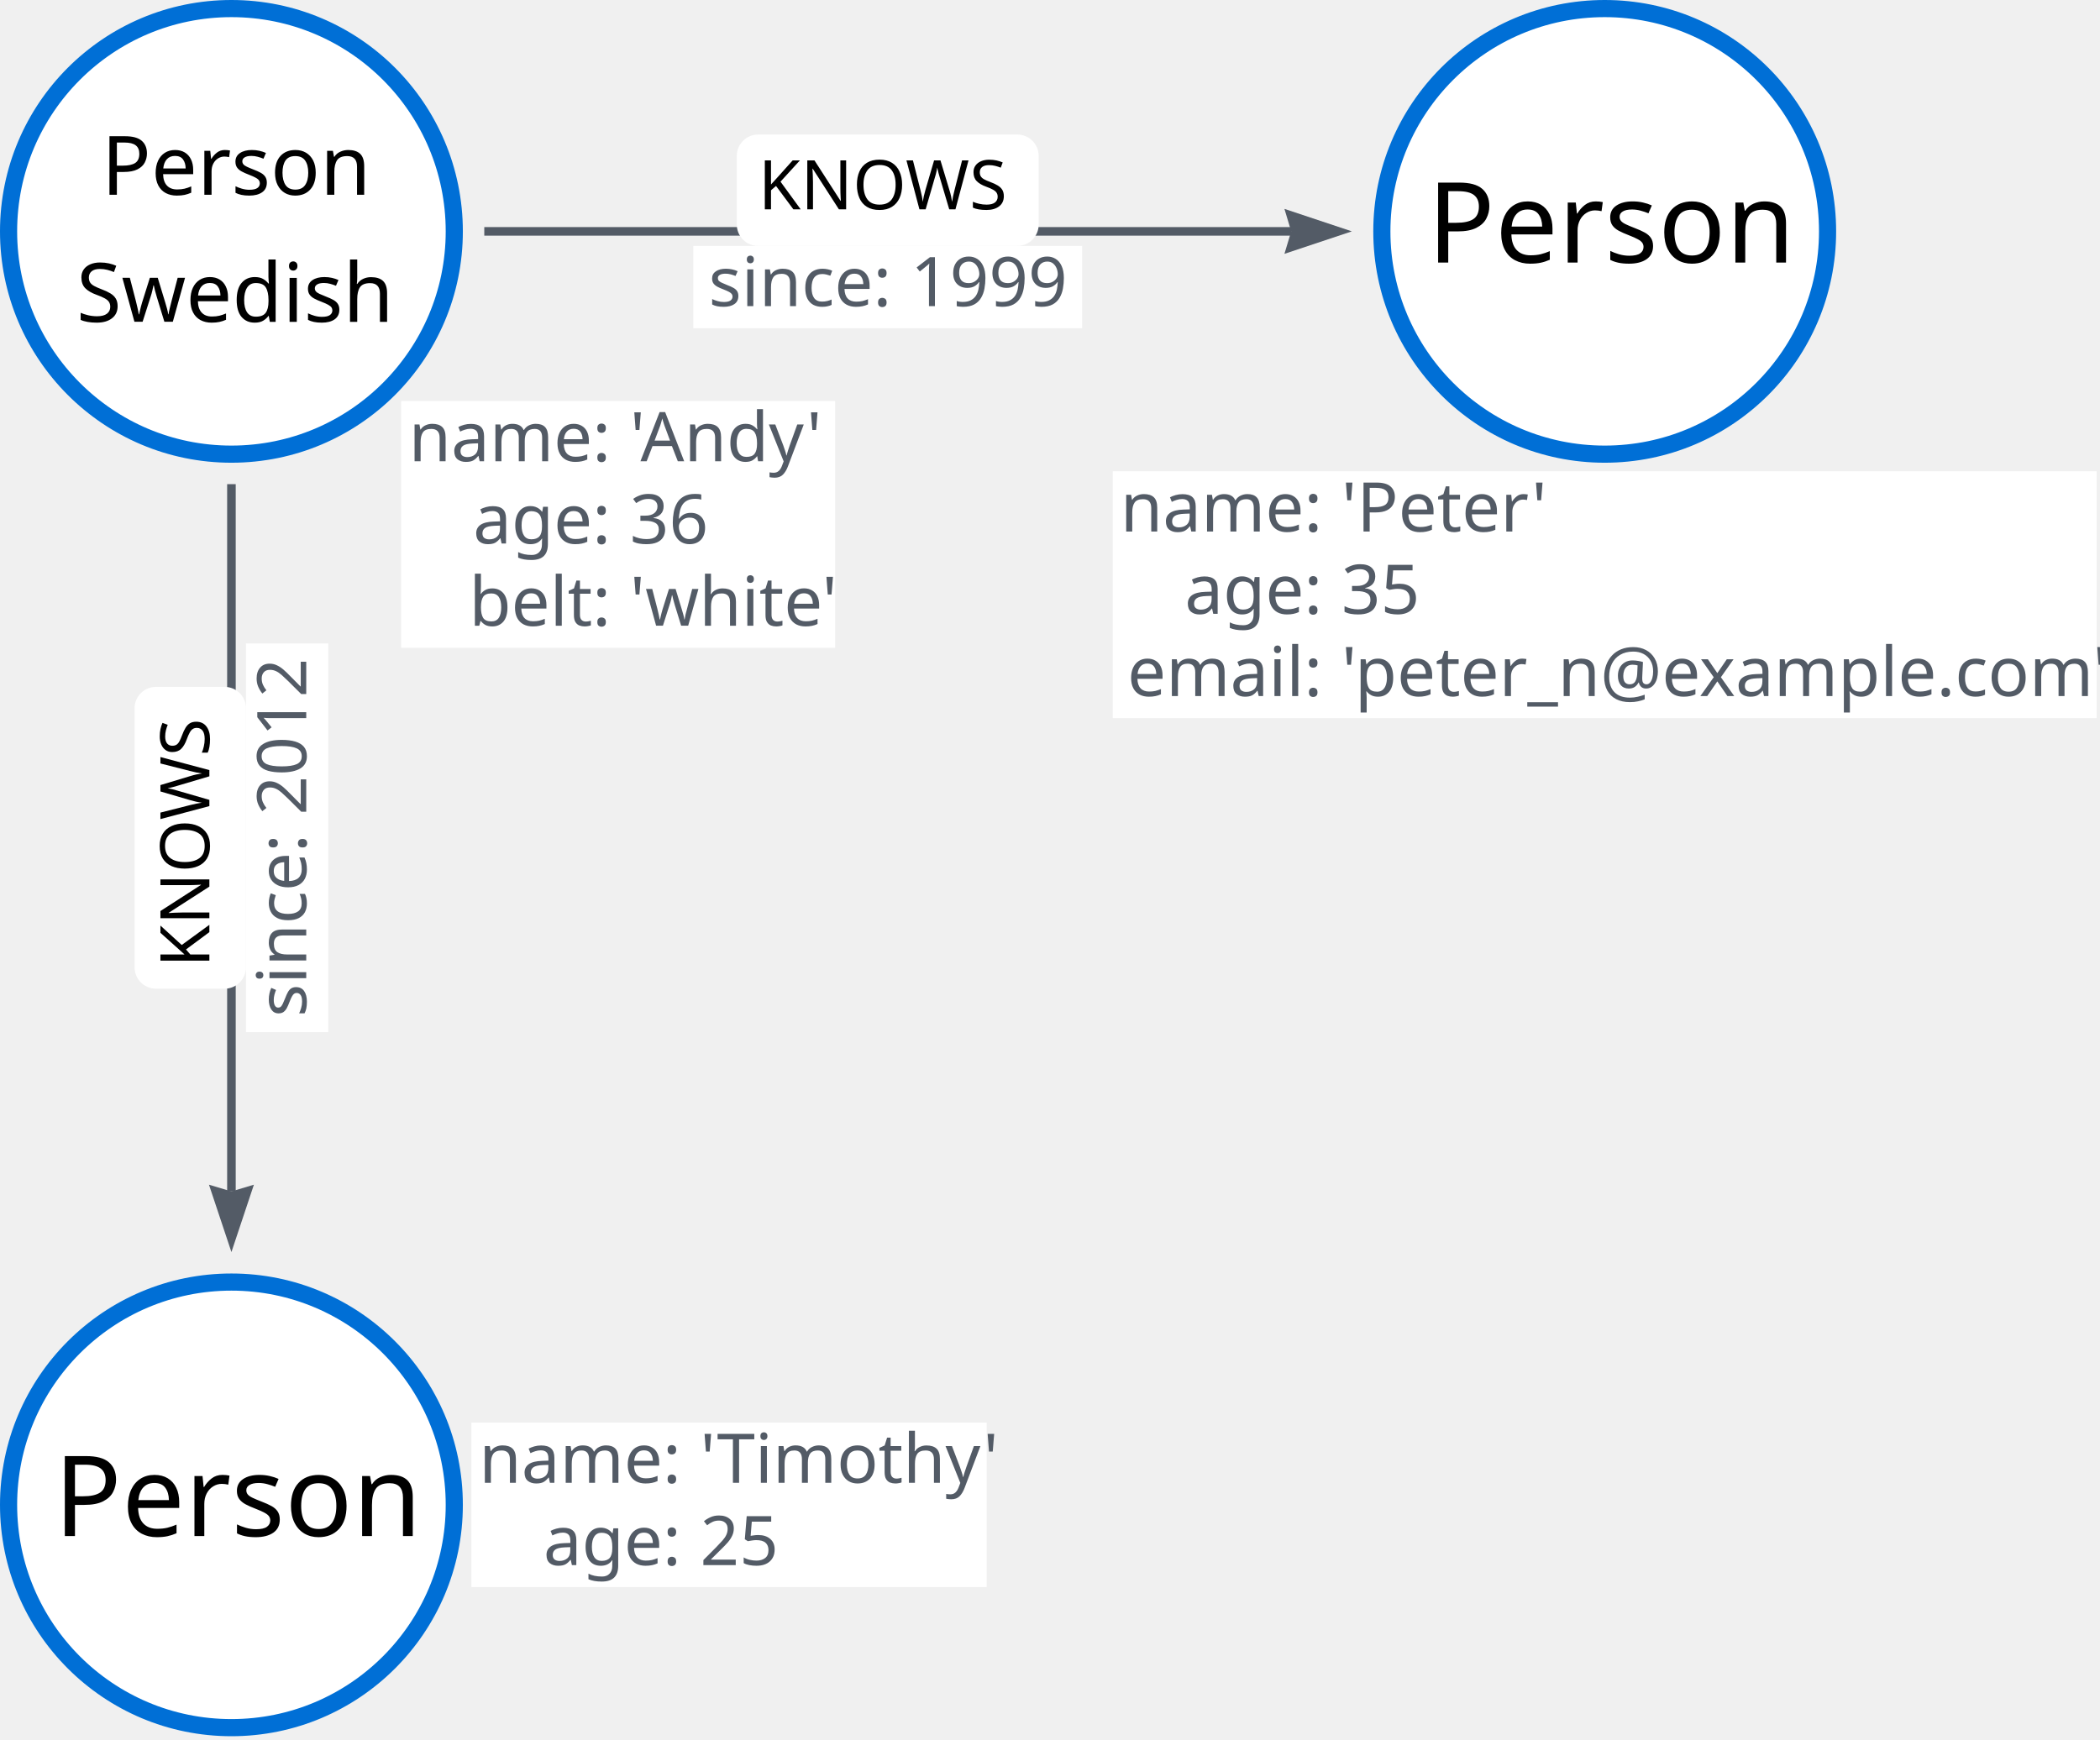
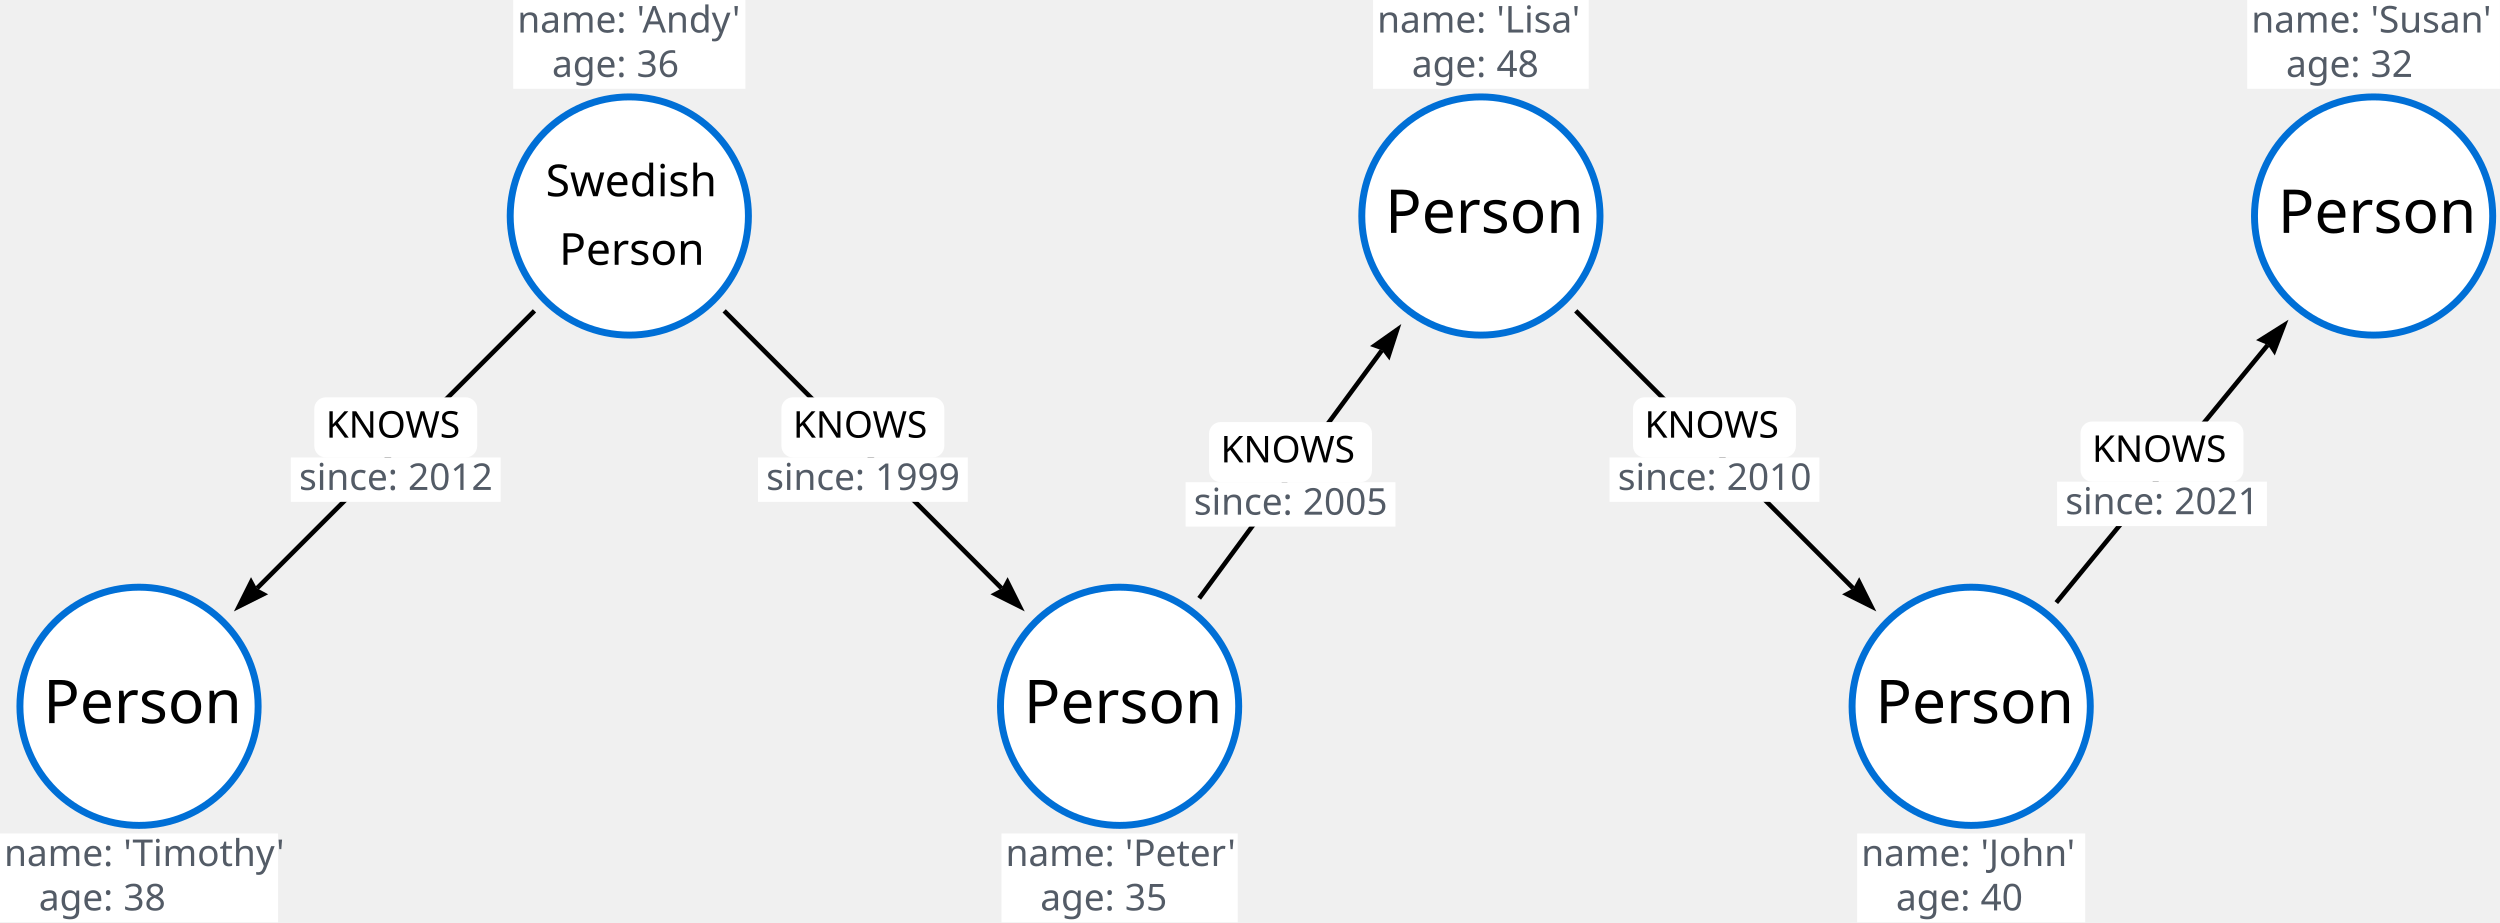
- <svg xmlns="http://www.w3.org/2000/svg" width="490" height="406" viewBox="0 0 490 406">
+ <svg xmlns="http://www.w3.org/2000/svg" width="1081" height="399" viewBox="0 0 1081 399">
  <defs>
    <style type="text/css" />
  </defs>
-   <g transform="translate(-118.8244 181.7855) scale(1)">
-     <g class="relationship">
-       <g transform="translate(172.8244 -127.7855) rotate(90)" stroke-width="2" stroke="#535B66">
-         <path d="M 59 0 L 224.076 0" />
-         <polygon points="-14.155,0 -15.728,5.243 0,0 -15.728,-5.243" fill="#535B66" transform="translate(238.2308 0) rotate(0)" stroke="none" />
-       </g>
-       <g transform="translate(172.8244 13.75231) rotate(270) translate(0 -22.6)">
+   <g transform="translate(185.2266 140.8) scale(1)">
+     <g class="relationship">
+       <g transform="translate(86.88672 -47.4) rotate(135)" stroke-width="2" stroke="#000000">
+         <path d="M 58 0 L 227.658 0" />
+         <polygon points="-14.155,0 -15.728,5.243 0,0 -15.728,-5.243" fill="#000000" transform="translate(241.8133 0) rotate(0)" stroke="none" />
+       </g>
+       <g transform="translate(-14.10869 53.59541) rotate(0) translate(0 -22.6)">
        <g transform="translate(0 0)">
          <g transform="translate(-35.22266 0)" fill="#ffffff" stroke="#000000" stroke-width="0">
            <rect x="0" y="0" width="70.445" height="26" rx="5" ry="5" stroke="none" />
            <text xml:space="preserve" x="5" y="17.457" stroke="none" text-anchor="left" font-family="sans-serif" font-size="16" font-weight="normal" fill="#000000">KNOWS</text>
          </g>
        </g>
        <g transform="translate(0 26)">
          <g transform="translate(-45.36328 0)" fill="white">
            <rect x="0" y="0" width="90.727" height="19.2" rx="0" ry="0" stroke="none" />
            <g font-family="sans-serif" font-size="16" font-weight="normal" fill="#535B66" text-anchor="end">
              <text xml:space="preserve" x="46.242" y="14.057" stroke="none">since:</text>
              <text xml:space="preserve" x="50.688" y="14.057" stroke="none" text-anchor="start">2012</text>
            </g>
          </g>
        </g>
      </g>
    </g>
    <g class="relationship">
-       <g transform="translate(172.8244 -127.7855) rotate(0)" stroke-width="2" stroke="#535B66">
-         <path d="M 59 0 L 247.276 0" />
-         <polygon points="-14.155,0 -15.728,5.243 0,0 -15.728,-5.243" fill="#535B66" transform="translate(261.4312 0) rotate(0)" stroke="none" />
-       </g>
-       <g transform="translate(325.9625 -127.7855) rotate(0) translate(0 -22.6)">
+       <g transform="translate(86.88672 -47.4) rotate(45)" stroke-width="2" stroke="#000000">
+         <path d="M 58 0 L 227.658 0" />
+         <polygon points="-14.155,0 -15.728,5.243 0,0 -15.728,-5.243" fill="#000000" transform="translate(241.8133 0) rotate(0)" stroke="none" />
+       </g>
+       <g transform="translate(187.8821 53.59541) rotate(0) translate(0 -22.6)">
        <g transform="translate(0 0)">
          <g transform="translate(-35.22266 0)" fill="#ffffff" stroke="#000000" stroke-width="0">
            <rect x="0" y="0" width="70.445" height="26" rx="5" ry="5" stroke="none" />
            <text xml:space="preserve" x="5" y="17.457" stroke="none" text-anchor="left" font-family="sans-serif" font-size="16" font-weight="normal" fill="#000000">KNOWS</text>
          </g>
        </g>
        <g transform="translate(0 26)">
          <g transform="translate(-45.36328 0)" fill="white">
            <rect x="0" y="0" width="90.727" height="19.2" rx="0" ry="0" stroke="none" />
            <g font-family="sans-serif" font-size="16" font-weight="normal" fill="#535B66" text-anchor="end">
              <text xml:space="preserve" x="46.242" y="14.057" stroke="none">since:</text>
              <text xml:space="preserve" x="50.688" y="14.057" stroke="none" text-anchor="start">1999</text>
            </g>
          </g>
        </g>
      </g>
    </g>
-     <g class="node">
-       <g fill="#ffffff" stroke="#006FD6" stroke-width="4">
-         <circle cx="172.824" cy="-127.786" r="52" />
-       </g>
-       <g transform="translate(172.8244 -127.7855)">
+     <g class="relationship">
+       <g transform="translate(298.8867 164.6) rotate(-53.61284)" stroke-width="2" stroke="#000000">
+         <path d="M 58 0 L 191.19 0" />
+         <polygon points="-14.155,0 -15.728,5.243 0,0 -15.728,-5.243" fill="#000000" transform="translate(205.3453 0) rotate(0)" stroke="none" />
+       </g>
+       <g transform="translate(372.8013 64.29763) rotate(0) translate(0 -22.6)">
+         <g transform="translate(0 0)">
+           <g transform="translate(-35.22266 0)" fill="#ffffff" stroke="#000000" stroke-width="0">
+             <rect x="0" y="0" width="70.445" height="26" rx="5" ry="5" stroke="none" />
+             <text xml:space="preserve" x="5" y="17.457" stroke="none" text-anchor="left" font-family="sans-serif" font-size="16" font-weight="normal" fill="#000000">KNOWS</text>
+           </g>
+         </g>
+         <g transform="translate(0 26)">
+           <g transform="translate(-45.36328 0)" fill="white">
+             <rect x="0" y="0" width="90.727" height="19.2" rx="0" ry="0" stroke="none" />
+             <g font-family="sans-serif" font-size="16" font-weight="normal" fill="#535B66" text-anchor="end">
+               <text xml:space="preserve" x="46.242" y="14.057" stroke="none">since:</text>
+               <text xml:space="preserve" x="50.688" y="14.057" stroke="none" text-anchor="start">2005</text>
+             </g>
+           </g>
+         </g>
+       </g>
+     </g>
+     <g class="relationship">
+       <g transform="translate(455.1133 -47.4) rotate(45)" stroke-width="2" stroke="#000000">
+         <path d="M 58 0 L 227.658 0" />
+         <polygon points="-14.155,0 -15.728,5.243 0,0 -15.728,-5.243" fill="#000000" transform="translate(241.8133 0) rotate(0)" stroke="none" />
+       </g>
+       <g transform="translate(556.1087 53.59541) rotate(0) translate(0 -22.6)">
+         <g transform="translate(0 0)">
+           <g transform="translate(-35.22266 0)" fill="#ffffff" stroke="#000000" stroke-width="0">
+             <rect x="0" y="0" width="70.445" height="26" rx="5" ry="5" stroke="none" />
+             <text xml:space="preserve" x="5" y="17.457" stroke="none" text-anchor="left" font-family="sans-serif" font-size="16" font-weight="normal" fill="#000000">KNOWS</text>
+           </g>
+         </g>
+         <g transform="translate(0 26)">
+           <g transform="translate(-45.36328 0)" fill="white">
+             <rect x="0" y="0" width="90.727" height="19.2" rx="0" ry="0" stroke="none" />
+             <g font-family="sans-serif" font-size="16" font-weight="normal" fill="#535B66" text-anchor="end">
+               <text xml:space="preserve" x="46.242" y="14.057" stroke="none">since:</text>
+               <text xml:space="preserve" x="50.688" y="14.057" stroke="none" text-anchor="start">2010</text>
+             </g>
+           </g>
+         </g>
+       </g>
+     </g>
+     <g class="relationship">
+       <g transform="translate(667.1133 164.6) rotate(-50.6224)" stroke-width="2" stroke="#000000">
+         <path d="M 58 0 L 202.108 0" />
+         <polygon points="-14.155,0 -15.728,5.243 0,0 -15.728,-5.243" fill="#000000" transform="translate(216.2626 0) rotate(0)" stroke="none" />
+       </g>
+       <g transform="translate(749.6231 64.07083) rotate(0) translate(0 -22.6)">
+         <g transform="translate(0 0)">
+           <g transform="translate(-35.22266 0)" fill="#ffffff" stroke="#000000" stroke-width="0">
+             <rect x="0" y="0" width="70.445" height="26" rx="5" ry="5" stroke="none" />
+             <text xml:space="preserve" x="5" y="17.457" stroke="none" text-anchor="left" font-family="sans-serif" font-size="16" font-weight="normal" fill="#000000">KNOWS</text>
+           </g>
+         </g>
+         <g transform="translate(0 26)">
+           <g transform="translate(-45.36328 0)" fill="white">
+             <rect x="0" y="0" width="90.727" height="19.2" rx="0" ry="0" stroke="none" />
+             <g font-family="sans-serif" font-size="16" font-weight="normal" fill="#535B66" text-anchor="end">
+               <text xml:space="preserve" x="46.242" y="14.057" stroke="none">since:</text>
+               <text xml:space="preserve" x="50.688" y="14.057" stroke="none" text-anchor="start">2021</text>
+             </g>
+           </g>
+         </g>
+       </g>
+     </g>
+     <g class="node">
+       <g fill="#ffffff" stroke="#006FD6" stroke-width="3">
+         <circle cx="86.887" cy="-47.4" r="51.5" />
+       </g>
+       <g transform="translate(86.88672 -47.4)">
        <g transform="scale(0.4783254) translate(0 -56)">
          <g transform="translate(0 0)">
-             <g transform="translate(-63.36914 0)">
-               <g fill="#000000" stroke="#000000" stroke-width="4" font-family="sans-serif" font-size="40" font-weight="normal">
-                 <text xml:space="preserve" x="0" y="38.143" stroke="none">Person</text>
-               </g>
-             </g>
-             <g transform="translate(-75.5957 62)">
+             <g transform="translate(-75.5957 0)">
              <g fill="#000000" stroke="#000000" stroke-width="4" font-family="sans-serif" font-size="40" font-weight="normal">
                <text xml:space="preserve" x="0" y="38.143" stroke="none">Swedish</text>
              </g>
            </g>
-           </g>
-         </g>
-         <g transform="translate(39.59798 39.59798)">
-           <g transform="translate(0 0)">
-             <g transform="translate(0 0)" fill="white">
-               <rect x="0" y="0" width="101.266" height="57.6" rx="0" ry="0" stroke="none" />
+             <g transform="translate(-63.36914 62)">
+               <g fill="#000000" stroke="#000000" stroke-width="4" font-family="sans-serif" font-size="40" font-weight="normal">
+                 <text xml:space="preserve" x="0" y="38.143" stroke="none">Person</text>
+               </g>
+             </g>
+           </g>
+         </g>
+         <g transform="translate(3.3677786976552213e-15 -93.4)">
+           <g transform="translate(0 0)">
+             <g transform="translate(-50.19141 0)" fill="white">
+               <rect x="0" y="0" width="100.383" height="38.4" rx="0" ry="0" stroke="none" />
              <g font-family="sans-serif" font-size="16" font-weight="normal" fill="#535B66" text-anchor="end">
                <text xml:space="preserve" x="48.914" y="14.057" stroke="none">name:</text>
                <text xml:space="preserve" x="53.359" y="14.057" stroke="none" text-anchor="start">'Andy'</text>
                <text xml:space="preserve" x="48.914" y="33.257" stroke="none" text-anchor="end">age:</text>
                <text xml:space="preserve" x="53.359" y="33.257" stroke="none" text-anchor="start">36</text>
-                 <text xml:space="preserve" x="48.914" y="52.457" stroke="none" text-anchor="end">belt:</text>
-                 <text xml:space="preserve" x="53.359" y="52.457" stroke="none" text-anchor="start">'white'</text>
-               </g>
-             </g>
-           </g>
-         </g>
-       </g>
-     </g>
-     <g class="node">
-       <g fill="#ffffff" stroke="#006FD6" stroke-width="4">
-         <circle cx="172.824" cy="169.445" r="52" />
-       </g>
-       <g transform="translate(172.8244 169.4452)">
-         <g transform="scale(0.6532968) translate(0 -27)">
-           <g transform="translate(0 0)">
-             <g transform="translate(-63.36914 0)">
-               <g fill="#000000" stroke="#000000" stroke-width="4" font-family="sans-serif" font-size="40" font-weight="normal">
-                 <text xml:space="preserve" x="0" y="38.143" stroke="none">Person</text>
-               </g>
-             </g>
-           </g>
-         </g>
-         <g transform="translate(56 -19.2)">
-           <g transform="translate(0 0)">
-             <g transform="translate(0 0)" fill="white">
+               </g>
+             </g>
+           </g>
+         </g>
+       </g>
+     </g>
+     <g class="node">
+       <g fill="#ffffff" stroke="#006FD6" stroke-width="3">
+         <circle cx="-125.113" cy="164.6" r="51.5" />
+       </g>
+       <g transform="translate(-125.1133 164.6)">
+         <g transform="scale(0.6532968) translate(0 -27)">
+           <g transform="translate(0 0)">
+             <g transform="translate(-63.36914 0)">
+               <g fill="#000000" stroke="#000000" stroke-width="4" font-family="sans-serif" font-size="40" font-weight="normal">
+                 <text xml:space="preserve" x="0" y="38.143" stroke="none">Person</text>
+               </g>
+             </g>
+           </g>
+         </g>
+         <g transform="translate(3.3677786976552213e-15 55)">
+           <g transform="translate(0 0)">
+             <g transform="translate(-60.11328 0)" fill="white">
              <rect x="0" y="0" width="120.227" height="38.4" rx="0" ry="0" stroke="none" />
              <g font-family="sans-serif" font-size="16" font-weight="normal" fill="#535B66" text-anchor="end">
                <text xml:space="preserve" x="48.914" y="14.057" stroke="none">name:</text>
                <text xml:space="preserve" x="53.359" y="14.057" stroke="none" text-anchor="start">'Timothy'</text>
                <text xml:space="preserve" x="48.914" y="33.257" stroke="none" text-anchor="end">age:</text>
-                 <text xml:space="preserve" x="53.359" y="33.257" stroke="none" text-anchor="start">25</text>
-               </g>
-             </g>
-           </g>
-         </g>
-       </g>
-     </g>
-     <g class="node">
-       <g fill="#ffffff" stroke="#006FD6" stroke-width="4">
-         <circle cx="493.256" cy="-127.786" r="52" />
-       </g>
-       <g transform="translate(493.2556 -127.7855)">
-         <g transform="scale(0.6532968) translate(0 -27)">
-           <g transform="translate(0 0)">
-             <g transform="translate(-63.36914 0)">
-               <g fill="#000000" stroke="#000000" stroke-width="4" font-family="sans-serif" font-size="40" font-weight="normal">
-                 <text xml:space="preserve" x="0" y="38.143" stroke="none">Person</text>
-               </g>
-             </g>
-           </g>
-         </g>
-         <g transform="translate(3.429011037612589e-15 56)">
-           <g transform="translate(0 0)">
-             <g transform="translate(-114.7852 0)" fill="white">
-               <rect x="0" y="0" width="229.57" height="57.6" rx="0" ry="0" stroke="none" />
+                 <text xml:space="preserve" x="53.359" y="33.257" stroke="none" text-anchor="start">38</text>
+               </g>
+             </g>
+           </g>
+         </g>
+       </g>
+     </g>
+     <g class="node">
+       <g fill="#ffffff" stroke="#006FD6" stroke-width="3">
+         <circle cx="298.887" cy="164.6" r="51.5" />
+       </g>
+       <g transform="translate(298.8867 164.6)">
+         <g transform="scale(0.6532968) translate(0 -27)">
+           <g transform="translate(0 0)">
+             <g transform="translate(-63.36914 0)">
+               <g fill="#000000" stroke="#000000" stroke-width="4" font-family="sans-serif" font-size="40" font-weight="normal">
+                 <text xml:space="preserve" x="0" y="38.143" stroke="none">Person</text>
+               </g>
+             </g>
+           </g>
+         </g>
+         <g transform="translate(3.3677786976552213e-15 55)">
+           <g transform="translate(0 0)">
+             <g transform="translate(-51.07812 0)" fill="white">
+               <rect x="0" y="0" width="102.156" height="38.4" rx="0" ry="0" stroke="none" />
              <g font-family="sans-serif" font-size="16" font-weight="normal" fill="#535B66" text-anchor="end">
                <text xml:space="preserve" x="48.914" y="14.057" stroke="none">name:</text>
                <text xml:space="preserve" x="53.359" y="14.057" stroke="none" text-anchor="start">'Peter'</text>
                <text xml:space="preserve" x="48.914" y="33.257" stroke="none" text-anchor="end">age:</text>
                <text xml:space="preserve" x="53.359" y="33.257" stroke="none" text-anchor="start">35</text>
-                 <text xml:space="preserve" x="48.914" y="52.457" stroke="none" text-anchor="end">email:</text>
-                 <text xml:space="preserve" x="53.359" y="52.457" stroke="none" text-anchor="start">'peter_n@example.com'</text>
+               </g>
+             </g>
+           </g>
+         </g>
+       </g>
+     </g>
+     <g class="node">
+       <g fill="#ffffff" stroke="#006FD6" stroke-width="3">
+         <circle cx="455.113" cy="-47.4" r="51.5" />
+       </g>
+       <g transform="translate(455.1133 -47.4)">
+         <g transform="scale(0.6532968) translate(0 -27)">
+           <g transform="translate(0 0)">
+             <g transform="translate(-63.36914 0)">
+               <g fill="#000000" stroke="#000000" stroke-width="4" font-family="sans-serif" font-size="40" font-weight="normal">
+                 <text xml:space="preserve" x="0" y="38.143" stroke="none">Person</text>
+               </g>
+             </g>
+           </g>
+         </g>
+         <g transform="translate(3.3677786976552213e-15 -93.4)">
+           <g transform="translate(0 0)">
+             <g transform="translate(-46.63281 0)" fill="white">
+               <rect x="0" y="0" width="93.266" height="38.4" rx="0" ry="0" stroke="none" />
+               <g font-family="sans-serif" font-size="16" font-weight="normal" fill="#535B66" text-anchor="end">
+                 <text xml:space="preserve" x="48.914" y="14.057" stroke="none">name:</text>
+                 <text xml:space="preserve" x="53.359" y="14.057" stroke="none" text-anchor="start">'Lisa'</text>
+                 <text xml:space="preserve" x="48.914" y="33.257" stroke="none" text-anchor="end">age:</text>
+                 <text xml:space="preserve" x="53.359" y="33.257" stroke="none" text-anchor="start">48</text>
+               </g>
+             </g>
+           </g>
+         </g>
+       </g>
+     </g>
+     <g class="node">
+       <g fill="#ffffff" stroke="#006FD6" stroke-width="3">
+         <circle cx="667.113" cy="164.6" r="51.5" />
+       </g>
+       <g transform="translate(667.1133 164.6)">
+         <g transform="scale(0.6532968) translate(0 -27)">
+           <g transform="translate(0 0)">
+             <g transform="translate(-63.36914 0)">
+               <g fill="#000000" stroke="#000000" stroke-width="4" font-family="sans-serif" font-size="40" font-weight="normal">
+                 <text xml:space="preserve" x="0" y="38.143" stroke="none">Person</text>
+               </g>
+             </g>
+           </g>
+         </g>
+         <g transform="translate(3.3677786976552213e-15 55)">
+           <g transform="translate(0 0)">
+             <g transform="translate(-49.30469 0)" fill="white">
+               <rect x="0" y="0" width="98.609" height="38.4" rx="0" ry="0" stroke="none" />
+               <g font-family="sans-serif" font-size="16" font-weight="normal" fill="#535B66" text-anchor="end">
+                 <text xml:space="preserve" x="48.914" y="14.057" stroke="none">name:</text>
+                 <text xml:space="preserve" x="53.359" y="14.057" stroke="none" text-anchor="start">'John'</text>
+                 <text xml:space="preserve" x="48.914" y="33.257" stroke="none" text-anchor="end">age:</text>
+                 <text xml:space="preserve" x="53.359" y="33.257" stroke="none" text-anchor="start">40</text>
+               </g>
+             </g>
+           </g>
+         </g>
+       </g>
+     </g>
+     <g class="node">
+       <g fill="#ffffff" stroke="#006FD6" stroke-width="3">
+         <circle cx="841.113" cy="-47.4" r="51.5" />
+       </g>
+       <g transform="translate(841.1133 -47.4)">
+         <g transform="scale(0.6532968) translate(0 -27)">
+           <g transform="translate(0 0)">
+             <g transform="translate(-63.36914 0)">
+               <g fill="#000000" stroke="#000000" stroke-width="4" font-family="sans-serif" font-size="40" font-weight="normal">
+                 <text xml:space="preserve" x="0" y="38.143" stroke="none">Person</text>
+               </g>
+             </g>
+           </g>
+         </g>
+         <g transform="translate(3.3677786976552213e-15 -93.4)">
+           <g transform="translate(0 0)">
+             <g transform="translate(-54.64062 0)" fill="white">
+               <rect x="0" y="0" width="109.281" height="38.4" rx="0" ry="0" stroke="none" />
+               <g font-family="sans-serif" font-size="16" font-weight="normal" fill="#535B66" text-anchor="end">
+                 <text xml:space="preserve" x="48.914" y="14.057" stroke="none">name:</text>
+                 <text xml:space="preserve" x="53.359" y="14.057" stroke="none" text-anchor="start">'Susan'</text>
+                 <text xml:space="preserve" x="48.914" y="33.257" stroke="none" text-anchor="end">age:</text>
+                 <text xml:space="preserve" x="53.359" y="33.257" stroke="none" text-anchor="start">32</text>
              </g>
            </g>
          </g>
        </g>
      </g>
    </g>
  </g>
</svg>
